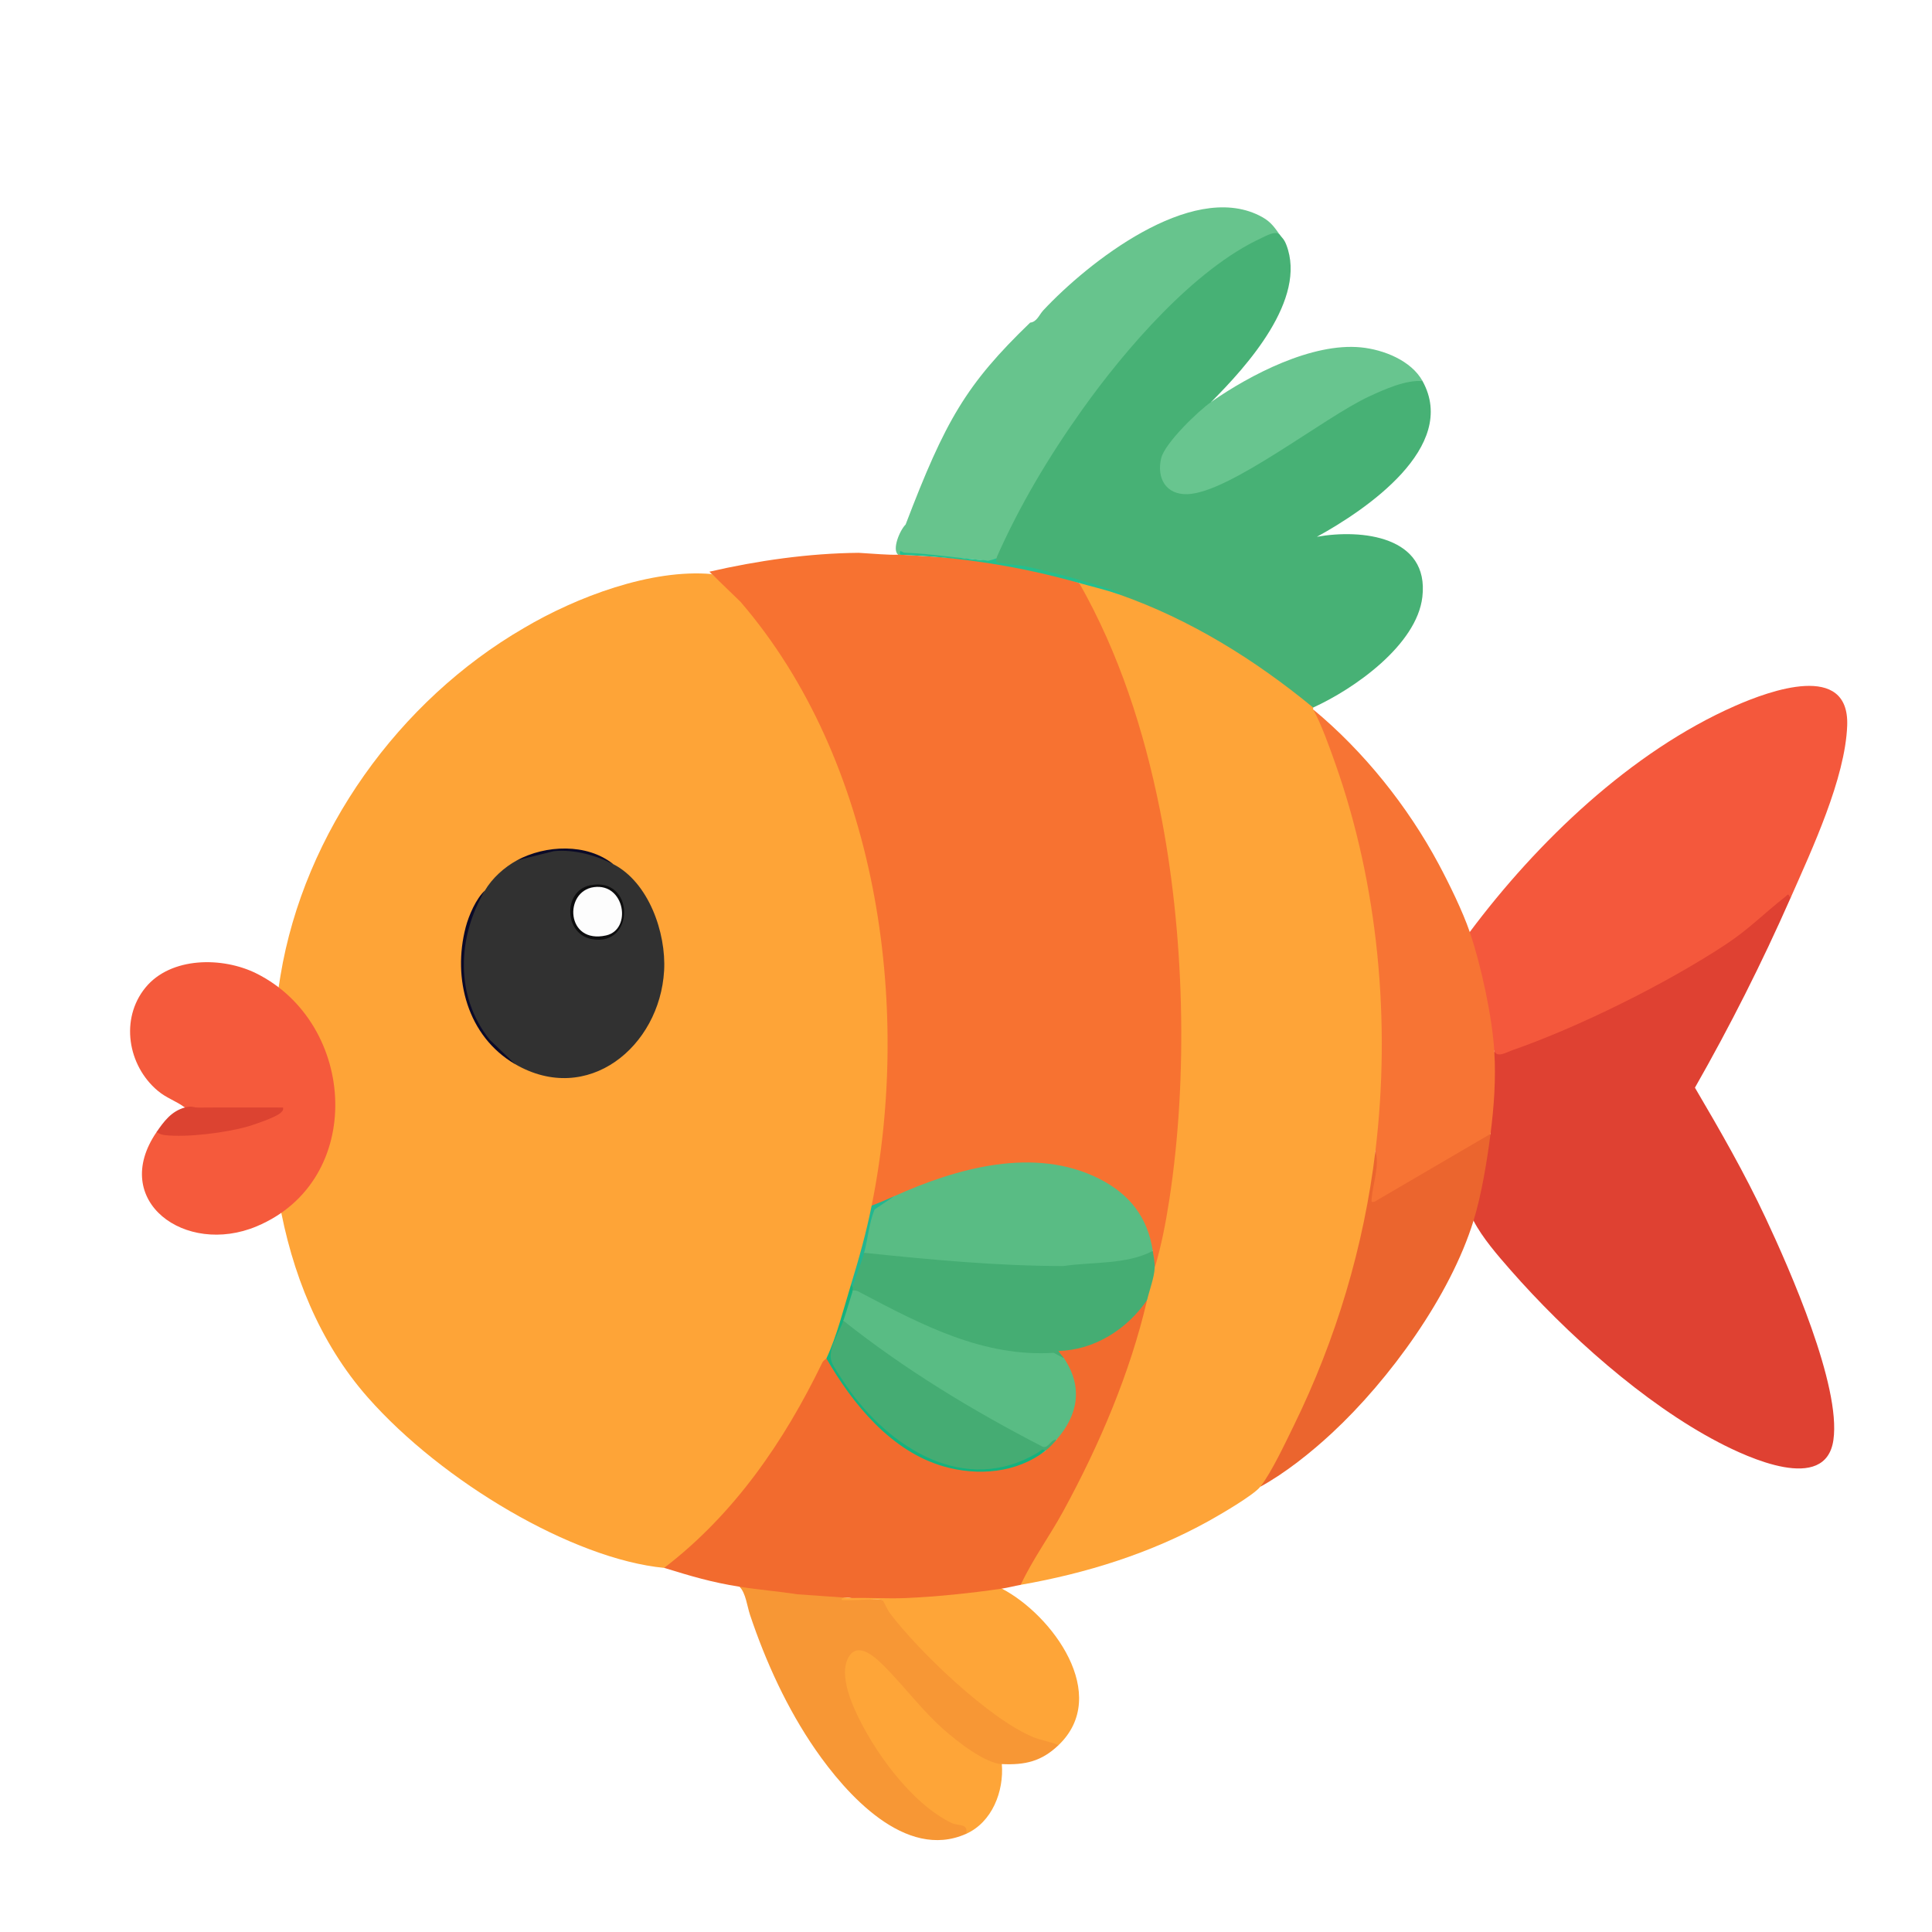
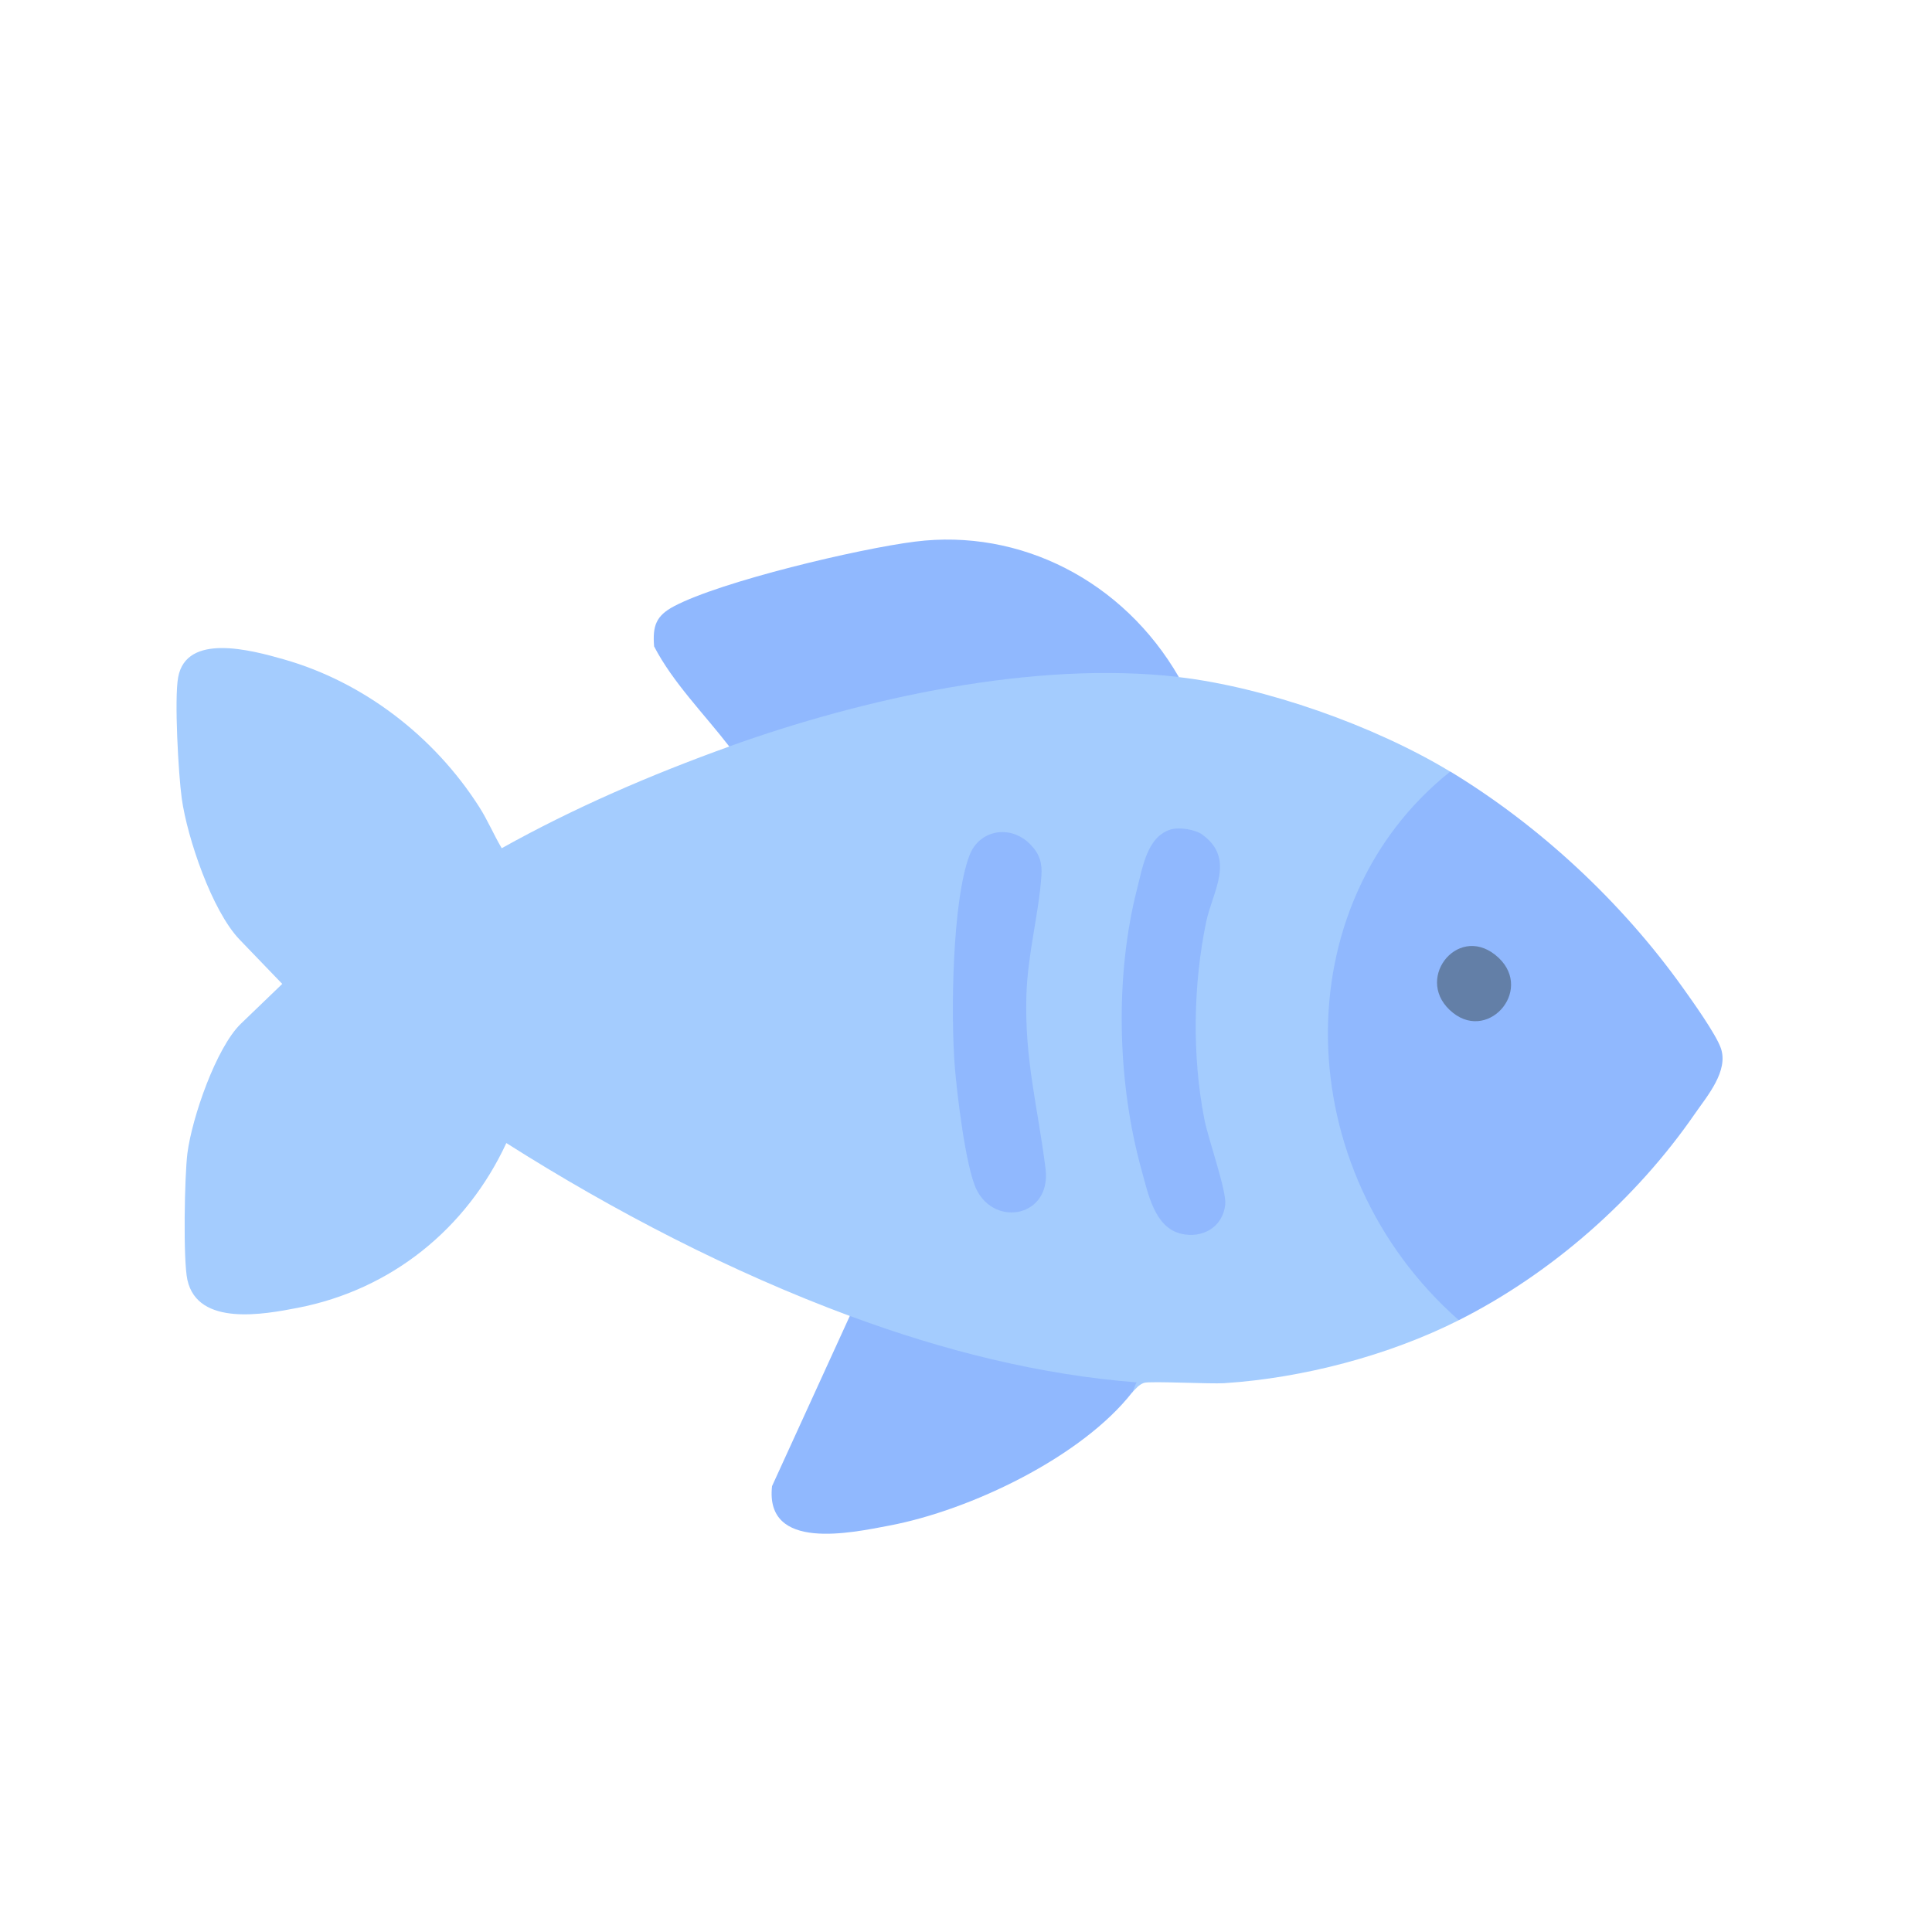
- <svg xmlns="http://www.w3.org/2000/svg" id="Layer_1" version="1.1" viewBox="0 0 1024 1024">
+ <svg xmlns="http://www.w3.org/2000/svg" id="Layer_1" version="1.1" viewBox="0 0 384 384">
  <defs>
    <style>
      .st0 {
-         fill: #fea437;
+         fill: #a4ccfe;
      }

      .st1 {
-         fill: #313131;
+         fill: #90b8fe;
      }

      .st2 {
-         fill: #f77434;
-       }
- 
-       .st3 {
-         fill: #0d0d0e;
-       }
- 
-       .st4 {
-         fill: #67c48d;
-       }
- 
-       .st5 {
-         fill: #68c58f;
-       }
- 
-       .st6 {
-         fill: #0b0a27;
-       }
- 
-       .st7 {
-         fill: #f79735;
-       }
- 
-       .st8 {
-         fill: #25bf8d;
-       }
- 
-       .st9 {
-         fill: #f4583c;
-       }
- 
-       .st10 {
-         fill: #eb652e;
-       }
- 
-       .st11 {
-         fill: #f26b2e;
-       }
- 
-       .st12 {
-         fill: #59bc84;
-       }
- 
-       .st13 {
-         fill: #47b175;
-       }
- 
-       .st14 {
-         fill: #f55a3c;
-       }
- 
-       .st15 {
-         fill: #23b690;
-       }
- 
-       .st16 {
-         fill: #f77231;
-       }
- 
-       .st17 {
-         fill: #df4132;
-       }
- 
-       .st18 {
-         fill: #fea438;
-       }
- 
-       .st19 {
-         fill: #fea538;
-       }
- 
-       .st20 {
-         fill: #45ac73;
-       }
- 
-       .st21 {
-         fill: #15b27e;
-       }
- 
-       .st22 {
-         fill: #0a0928;
-       }
- 
-       .st23 {
-         fill: #dc4331;
-       }
- 
-       .st24 {
-         fill: #fdfdfd;
-       }
- 
-       .st25 {
-         fill: #45ad73;
+         fill: #637fa7;
      }
    </style>
  </defs>
-   <path class="st0" d="M389.96,315.01c61.04,21.16,66,80.97,80.06,144.97,19.79,88.59,9.99,203.43-34.35,282.39-28.81,51.5-25.01,93.21-83.66,88.64-48.25-4.63-117.67-45.63-157.07-90.35-51.24-58.16-59.12-147.27-46.3-223.41,12.55-76.32,63.04-146.05,128.9-184.3,28.07-16.64,67.8-31.56,99.77-28.67l12.64,10.72Z" />
-   <path class="st18" d="M593,315c1.18-.13,2.35-.22,3.52-.16s2.26.15,3.28.51c30.86,10.81,67.48,32.86,92.43,54.02.82.7,1.47,1.6,2.1,2.55s1.17,2.01,1.66,3.08c.15.24-.14.74,0,1,9.63,12.23,15.48,31.1,19.7,46.67,10.34,38.09,16.85,73.33,18.33,112.91.75,20.1,1.51,47.5-2.19,66.9-.51,2.67-1.51,5.16-2.85,7.51-.73,13.4-2.16,26.89-4.62,40.01-8.63,46.08-28.38,92.17-50.12,132.2l-6.26,5.79c-3.48,4.46-21.38,14.87-27.33,18.17-30.88,17.14-64.93,27.75-99.67,33.83-.41-1.53-.42-3.05,0-4.57,25.99-42.62,49.82-87.84,62.58-136.96l4.42-9.47-1.58-1.94,3.48-13.87,2.1-1.19.68-9.86c16.84-81.98,15.28-171.39-4.41-253.11-8.31-34.47-19.69-61.28-34.68-93.04-1.03-2.18-1.34-4.62-1.59-7,7.04.46,14.57,2.99,21,6l.02.02Z" />
-   <path class="st17" d="M949,476c-15.17,34.39-32.03,67.82-50.65,100.49,13.29,22.58,26.38,45.39,37.51,69.15,12.75,27.21,40,88.93,35.88,117.6s-45.81,9.07-60.76,1.28c-39.66-20.65-81.09-57.94-110.49-91.51-6.84-7.81-14.77-16.95-19.49-26.01l-.97-3.78c3.53-12.81,5.74-25.97,7.54-39.12l2.43-3.1c-1.28-6.98-1.27-14.31.05-22.01-.47-7.75.18-15.08,1.95-21.99,10.19-1.55,21.86-6.65,31.84-11.08,44.04-19.54,87.19-40.52,122.54-73.19,3.19-.78,3.16.48,2.63,3.27h-.01Z" />
-   <path class="st13" d="M678,124c1.52,2.17,2.52,2.51,3.77,5.73,11.17,28.84-20.93,64.43-39.77,83.27l.02,2.46c-7.76,6.61-16.65,14.28-22.17,22.95-10.72,16.83,6.3,27.29,21.81,18.43,23.94-11.99,47.02-25.62,69.24-40.88,12.46-7.18,25.93-14.84,40.49-15.92l2.6,1.97c19.24,34.93-30.19,68.35-56.01,82.5,23.73-4.24,59.65-.3,55.9,31.89-2.97,25.5-36.27,48.82-57.89,58.61-30.74-25.3-65.22-46.77-103-60-20.08-7.76-43.24-13.14-64.66-16.43-2.77-.6-2.92-1.34-.34-2.57.05-2.54.24-5.11,1.18-7.49,12.42-31.28,37.69-67.21,58.74-93.65,23-28.9,52.53-60.22,87.25-73.1l2.82,2.25.02-.02Z" />
-   <path class="st9" d="M949,476c-1.47-2.83-1.19-1.92-3-.5-10.89,8.5-18.86,16.84-31.08,24.92-31.43,20.78-78.06,43.97-113.67,56.33-2.78.96-7.8,4.1-9.24.25l-2.19-2.58c-1.86-19.38-6.06-38.61-11.84-57.19l1.03-3.24c35.65-47.73,85.43-95.59,140.64-119.86,18.27-8.03,60.61-23.55,59.4,10.4-1,28.01-18.72,65.78-30.04,91.46h-.01Z" />
-   <path class="st11" d="M541,840c-3.29.58-6.75,1.52-10,2-1.01.67-2.04,1.3-3.13,1.8s-2.14.96-3.24,1.12c-17.08,2.52-37.63,4.97-54.68,4.21-.72-.03-1.41-.68-2.1-1.49-5.67-.05-11.29-.26-16.85-.63-3.08-.73-4.86-.19-5.34,1.63-16.08-.99-32.41-2.39-48.86-4.9-.84-.13-1.64-.56-2.45-1.02s-1.6-1.07-2.34-1.71c-15.1-2.4-25.65-5.61-40-10,37.1-28.38,63.62-67,83.8-108.74.61-1.26,2.1-2.05,2.2-2.26l1.61.89c21.39,41.76,69.18,76.67,114.39,48.11.91-2.12,2.91-4.12,6-6l-.05-3.05c9.06-10.66,11.25-24.77,3.62-36.88l.42-3.07c-4.53-2.88-5.23-4.87-2.1-5.96,17.34-.9,32.81-10.41,43.04-24.19l3.05-.85c-9.06,38.89-25.38,77.04-44.48,112.02-7.2,13.19-16.2,25.43-22.52,38.98h.01Z" />
-   <path class="st14" d="M136,516c53.16,26.61,58.03,109.7,0,134-37.81,15.83-78.02-13.49-53-50l2.25-1c20.4,2.61,43.42-1.14,61.66-10.26-13.94.38-27.95.37-41.88.3-2.27-.01-5.67-.24-7.03-2.04-4.8-3.57-9.73-4.92-14.52-8.98-15.8-13.37-19.87-37.98-6.45-54.5s41-16.52,58.98-7.52h0Z" />
-   <path class="st2" d="M779,494c5.95,17.46,11.87,44.68,13,63,.91,14.87-.12,29.38-2,44l-1.65,3.24c-19.7,11.62-39.46,23.15-59.25,34.6-1.58.34-2.79.12-3.25-1.44,1.88-9.08,2.93-18.21,3.16-27.39,8.17-68.03,1.63-140.62-21.25-205.25-2.94-8.32-7.56-21.32-11.75-28.75,26.76,22.15,50.08,51.28,66.52,81.98,5.52,10.31,12.76,25.1,16.48,36.02h0Z" />
-   <path class="st4" d="M678,124c-2.53-1.6-6.88,1-9.36,2.14-35.8,16.46-72.43,59.23-95.03,90.97-17.6,24.71-33.39,51.07-45.61,78.89l-.15,1.68c-16.97-1.88-33.92-3.11-50.85-3.68-.19.89-.52.85-1,0-3.31-2.8.85-12.85,4-16,21.05-55.11,32-74.21,66-107,3.62-.4,4.77-4.17,6.97-6.53,23.66-25.33,78.01-68.26,114.35-50.3,5.43,2.68,7.45,5.21,10.67,9.83h.01Z" />
-   <path class="st7" d="M451,847c5.76.17,12.14.54,19.15,1.12,6.88,12.49,18.22,23.75,28.65,33.72,17.49,16.72,37.48,34.87,61.3,40.62l.9,2.54c-8.98,8.57-17.66,10.57-30,10-1.69,2.23-4.66,2.05-8.89-.55-19.91-11.71-37.17-27.29-51.78-46.75-15.91-19.64-25.26-9.94-18.13,10.83,8.45,24.6,30.16,53.83,53.39,66.04,4.48.66,11.84,2.62,6.41,7.43-32.19,14.32-63.61-21.26-79.81-44.69-14.94-21.6-26.31-46.47-34.65-71.35-1.56-4.67-2.23-11.5-5.54-14.96,10.11,1.61,20.38,2.41,30.5,4l28.5,2h0Z" />
-   <path class="st10" d="M790,601c-1.84,14.32-4.76,32.28-9,46-12.32,39.91-44.58,84.28-74.99,112.51-11.17,10.37-24.76,21.22-38.01,28.49,5.97-7.64,13.37-23.48,17.86-32.64,22.35-45.66,37.06-94.77,43.14-145.36,2.38,7.79-1.43,17.47-2.02,25.5-.11,1.56-.16,1.72,1.49,1.47l61.53-35.98h0Z" />
-   <path class="st19" d="M531,842c26.72,13.94,57.92,56.36,30,83-4.23-1.96-8.96-2.47-13.26-4.24-23.34-9.57-60.77-45.43-76.15-65.85-1.18-1.56-3.42-6.54-3.75-6.75-2.09-1.31-18.01.65-21.84-.17-.06-1.81,3.73-.96,4.99-.99,9.79-.26,19.7.43,29.49-.01,16.66-.76,34.03-2.56,50.51-4.99h.01Z" />
-   <path class="st5" d="M754,202c-8.84-.77-20.2,4.36-28.36,8.14-23.91,11.07-73.96,51.12-96.3,51.78-11.43.34-16.36-8.52-13.91-18.99,1.87-8.02,19.8-25.22,26.57-29.93,20.78-14.47,53.46-31.46,79.38-28.88,11.93,1.19,26.6,6.95,32.62,17.88h0Z" />
-   <path class="st19" d="M512,972c1.42-5.8-3.99-4.02-7.69-5.81-21.47-10.37-41.61-38.54-51.17-59.83-3.37-7.52-7.93-20.35-3.36-28.08,5.22-8.82,14.9.83,19.24,5.2,10.68,10.76,19.81,23.25,31.5,33.5,7.11,6.23,21.61,17.62,30.47,18.03,1.17,14.39-5.12,30.83-19,37h.01Z" />
-   <path class="st23" d="M98,587c3.95-1.07,4.16.08,7.46.04,14.84-.15,29.7.01,44.53-.04.33,1.55-.47,2.1-1.48,3.01-2.35,2.12-13.45,5.98-17,7-11.57,3.34-32.38,5.99-44.2,4.62-1.79-.21-2.84-.7-4.32-1.63,3.85-5.61,7.88-11.08,15-13h.01Z" />
-   <path class="st16" d="M455,293c8.66.5,16.17,1.23,21,1,.33.01,1,0,1,0,0,0,31.08,1.49,46.34,3.71,16.18,2.35,33.25,5.23,48.66,11.29,21.08,37.07,34.28,78.03,42.69,119.81,13.06,64.91,15.17,141.92,5.02,207.4-1.87,12.03-4.18,24.18-7.71,35.79-2.82-1.09-3.64-7.41-1-9l-2.46-2.45c-15.3-56.82-89.41-46.24-130.81-26.01l-3.73-.53c-4.02,2.94-8.02,4.61-12,5,21.58-106.73,2.98-235.81-69.49-320.01l-16.51-15.99c25.7-5.9,52.57-9.75,79-10h0Z" />
-   <path class="st1" d="M325,458c18.77,9.57,28.14,36.35,26.99,56.49-2.3,40.26-40.51,71.87-78.99,49.51-30.24-20.05-36.58-62.23-16-92,3.84-6.49,10.2-12.3,17-16,16.6-6.87,35.06-8.49,51,2Z" />
-   <path class="st21" d="M452,682c2.63.14,2.5,1.13,0,2,1.49,5.43-.62,12.44-5,16l1.28,1.67c-8.77,15.92-6.83,21.57,4.44,35.15,25.71,30.97,58.83,54.05,98.34,30.29,2.48.16,3.46.79,2.94,1.89-15.21,11.77-35.69,13.43-53.76,8.26-27.89-7.99-48.31-33.09-62.24-57.26,5.58-11.86,9.14-26.41,13-39,.86-1.22,1.19-.89,1,1Z" />
-   <path class="st22" d="M273,564c-25.21-14.65-33.33-45.37-26.15-72.65,1.62-6.16,5.49-15.09,10.15-19.35-14.61,24.68-15.96,55.89,2.49,79.01l13.51,12.99Z" />
-   <path class="st15" d="M474,634l.41,2.14-9.31,6.06c-1.87,6.57-3.4,13.23-4.58,19.99l-2.52,1.81c1.79,5.35-1.61,14.44-6,18l-1-1c4.36-14.22,8.04-27.36,11-42,4.02-1.49,8.1-3.24,12-5h0Z" />
-   <path class="st6" d="M325,458c-9.37-4.77-20.78-7.89-31.38-6.88l-19.62,4.88c15.1-8.21,37.12-9.17,51,2Z" />
-   <path class="st25" d="M612,672c-.19,5.01-2.81,11.89-4,17-10.51,15.46-28.04,26.66-47,27.01.79,1.48,2.05,2.57,3,3.99-1.33,1.62-3.28,1.26-5.86-1.06-37.1,2.18-73.45-15.38-105.02-32.96l-1.12-1.98c.17-.54-.17-1.45,0-2,1.81-5.92,4.36-12.02,6-18l4.71-.85c33.53,2.74,67.04,5.14,100.73,5.9,13.4.3,31.82-2.69,44.56-6.8l3,.75c.43,2.86,1.11,6.18,1,9h0Z" />
-   <path class="st8" d="M528,296c.08.06-.42,1.69.67,2,4.01,1.12,10.95,1.3,15.54,2.3,15.62,3.39,31.89,7.9,47.03,12.98.67.22,4.27.76,1.76,1.73-6.72-2.35-14.12-4.06-21-6-31.53-8.91-62.17-13.69-95-15-.34-3.54.84-1.15,2.57-1.08,15.44.63,29.13,3.14,43.99,4.13,1.82.12,4.26-1.19,4.44-1.05h0Z" />
-   <path class="st12" d="M564,720c10.07,15.06,7.47,29.95-4,43-3.62,4.39-7.62,5.6-11.99,3.65-33.28-17.4-65.61-36.84-95.42-59.76-1.13-.87-2.07-2.01-3.01-3.17s-1.78-2.43-2.57-3.72c1.75-5.21,3.36-10.74,5-16,2.07-.27,3.28.71,4.92,1.57,31.74,16.67,64.19,33.82,101.56,31.45l5.52,2.98h-.01Z" />
-   <path class="st20" d="M560,763c-2.17,2.47-3.28,3.89-6,6-1.51-1.62-2.46.03-3.7.77-38.7,23.46-78.99-2.39-101.53-35.05-1.91-2.76-7.09-10.33-8.01-13-2.28-6.59,4.15-15.5,6.24-21.73,32.66,25.94,68.61,47.74,105.74,66.86,3.12.78,4-3.88,7.26-3.86h0Z" />
-   <path class="st12" d="M611,663c-13.96,7.39-31.96,5.71-47.46,8.04-35.33-.08-70.49-3.38-105.54-7.04,2.07-7.53,2.58-15.62,5.55-22.95l10.45-7.05c32.92-14.84,74.34-26.6,108.69-9.19,16,8.11,25.6,20.33,28.31,38.19h0Z" />
-   <path class="st3" d="M312.73,469.23c23.79-4.95,24.09,32.73,1,28.53-14.96-2.72-15.36-25.55-1-28.53Z" />
-   <path class="st24" d="M314.77,470.2c16.43-2.25,20.32,22.46,6.52,25.59-21.33,4.83-22.6-23.39-6.52-25.59Z" />
+   <path class="st0" d="M289.95,262.4c-13.83,6.97-30.84,11.49-46.63,12.52-2.76.18-14.79-.45-15.92-.07-1.03.35-1.65,1.17-2.37,1.9l-.68-1.04c-17.52-1.78-35.43-5.62-52.26-11.91-.58-.22-1.11-.58-1.64-.95s-1.05-.83-1.54-1.29c-23.57-8.74-46.84-20.77-68.27-34.37-7.89,17.01-22.85,29.16-41.5,32.76-6.57,1.27-19.81,3.77-21.89-5.54-.89-4.01-.56-20.8,0-25.2.91-7.05,5.72-21.01,10.64-25.75l8.21-7.9-8.46-8.79c-5.53-5.74-10.43-20.3-11.51-28.03-.67-4.77-1.51-19.88-.72-24.13,1.64-8.87,14.47-5.42,20.99-3.56,15.8,4.49,29.87,15.26,38.85,29.34,1.68,2.63,2.89,5.53,4.47,8.2,14.35-8.01,29.66-14.62,45.22-20.21.3-.4.62-.78.99-1.11s.72-.64,1.14-.78c27.19-9.22,54.91-15.31,84.48-13.24.45.03.91.25,1.38.48s.92.53,1.36.85c17.1,1.99,38.8,9.6,53.96,18.79l-.81,2.07c-30.56,25.59-29.74,75.94,1.63,104.82l.87,2.16Z" />
+   <path class="st1" d="M289.95,262.4c-33.96-29.94-34.83-82.66-1.69-109.05,17.83,10.82,34.1,25.98,46.26,43.03,1.94,2.71,6.49,9.1,7.49,11.89,1.65,4.58-2.75,9.63-5.12,13.07-11.72,17-28.46,31.74-46.94,41.06Z" />
+   <path class="st1" d="M234.3,134.56c-28.87-3.35-62.97,4.32-89.36,13.8-4.99-6.47-11.22-12.72-14.93-19.88-.33-4.07.37-6.08,3.95-7.98,9.41-4.97,36.71-11.44,47.92-12.85,20.86-2.64,41.36,7.76,52.42,26.91Z" />
+   <path class="st1" d="M225.03,276.75c-10.04,12.83-32.1,23.41-48.26,26.47-7.53,1.43-24.77,5.21-23.32-7.84l15.46-33.83c18.47,6.85,37.71,11.71,57.02,13.21-.36.47-.59,1.59-.89,1.99Z" />
+   <path class="st1" d="M239.04,165.94c6.56,4.81,1.96,11.26.7,17.28-2.57,12.33-2.85,26.56-.36,39.26.76,3.89,4.42,14.16,4.15,16.9-.45,4.49-4.5,6.86-8.81,5.83-5.27-1.25-6.57-8.13-7.82-12.64-4.92-17.68-5.29-38.84-.87-56.01,1.09-4.23,1.98-10.31,6.71-11.71,1.66-.49,4.82,0,6.31,1.08Z" />
+   <path class="st1" d="M204.82,167.86c1.86,1.93,2.34,3.72,2.17,6.21-.55,7.81-2.76,15.58-2.99,23.93-.36,12.71,2.29,22.13,3.81,34.3,1.19,9.53-10.05,11.69-13.74,4.09-2.13-4.39-3.87-19.04-4.29-24.31-.82-10.3-.54-32.98,2.92-42.09,1.92-5.05,8.16-6.23,12.12-2.12Z" />
+   <path class="st2" d="M297.17,189.77c8.08,6.4-.99,17.37-8.35,11.56-8.02-6.33.65-17.66,8.35-11.56Z" />
</svg>
